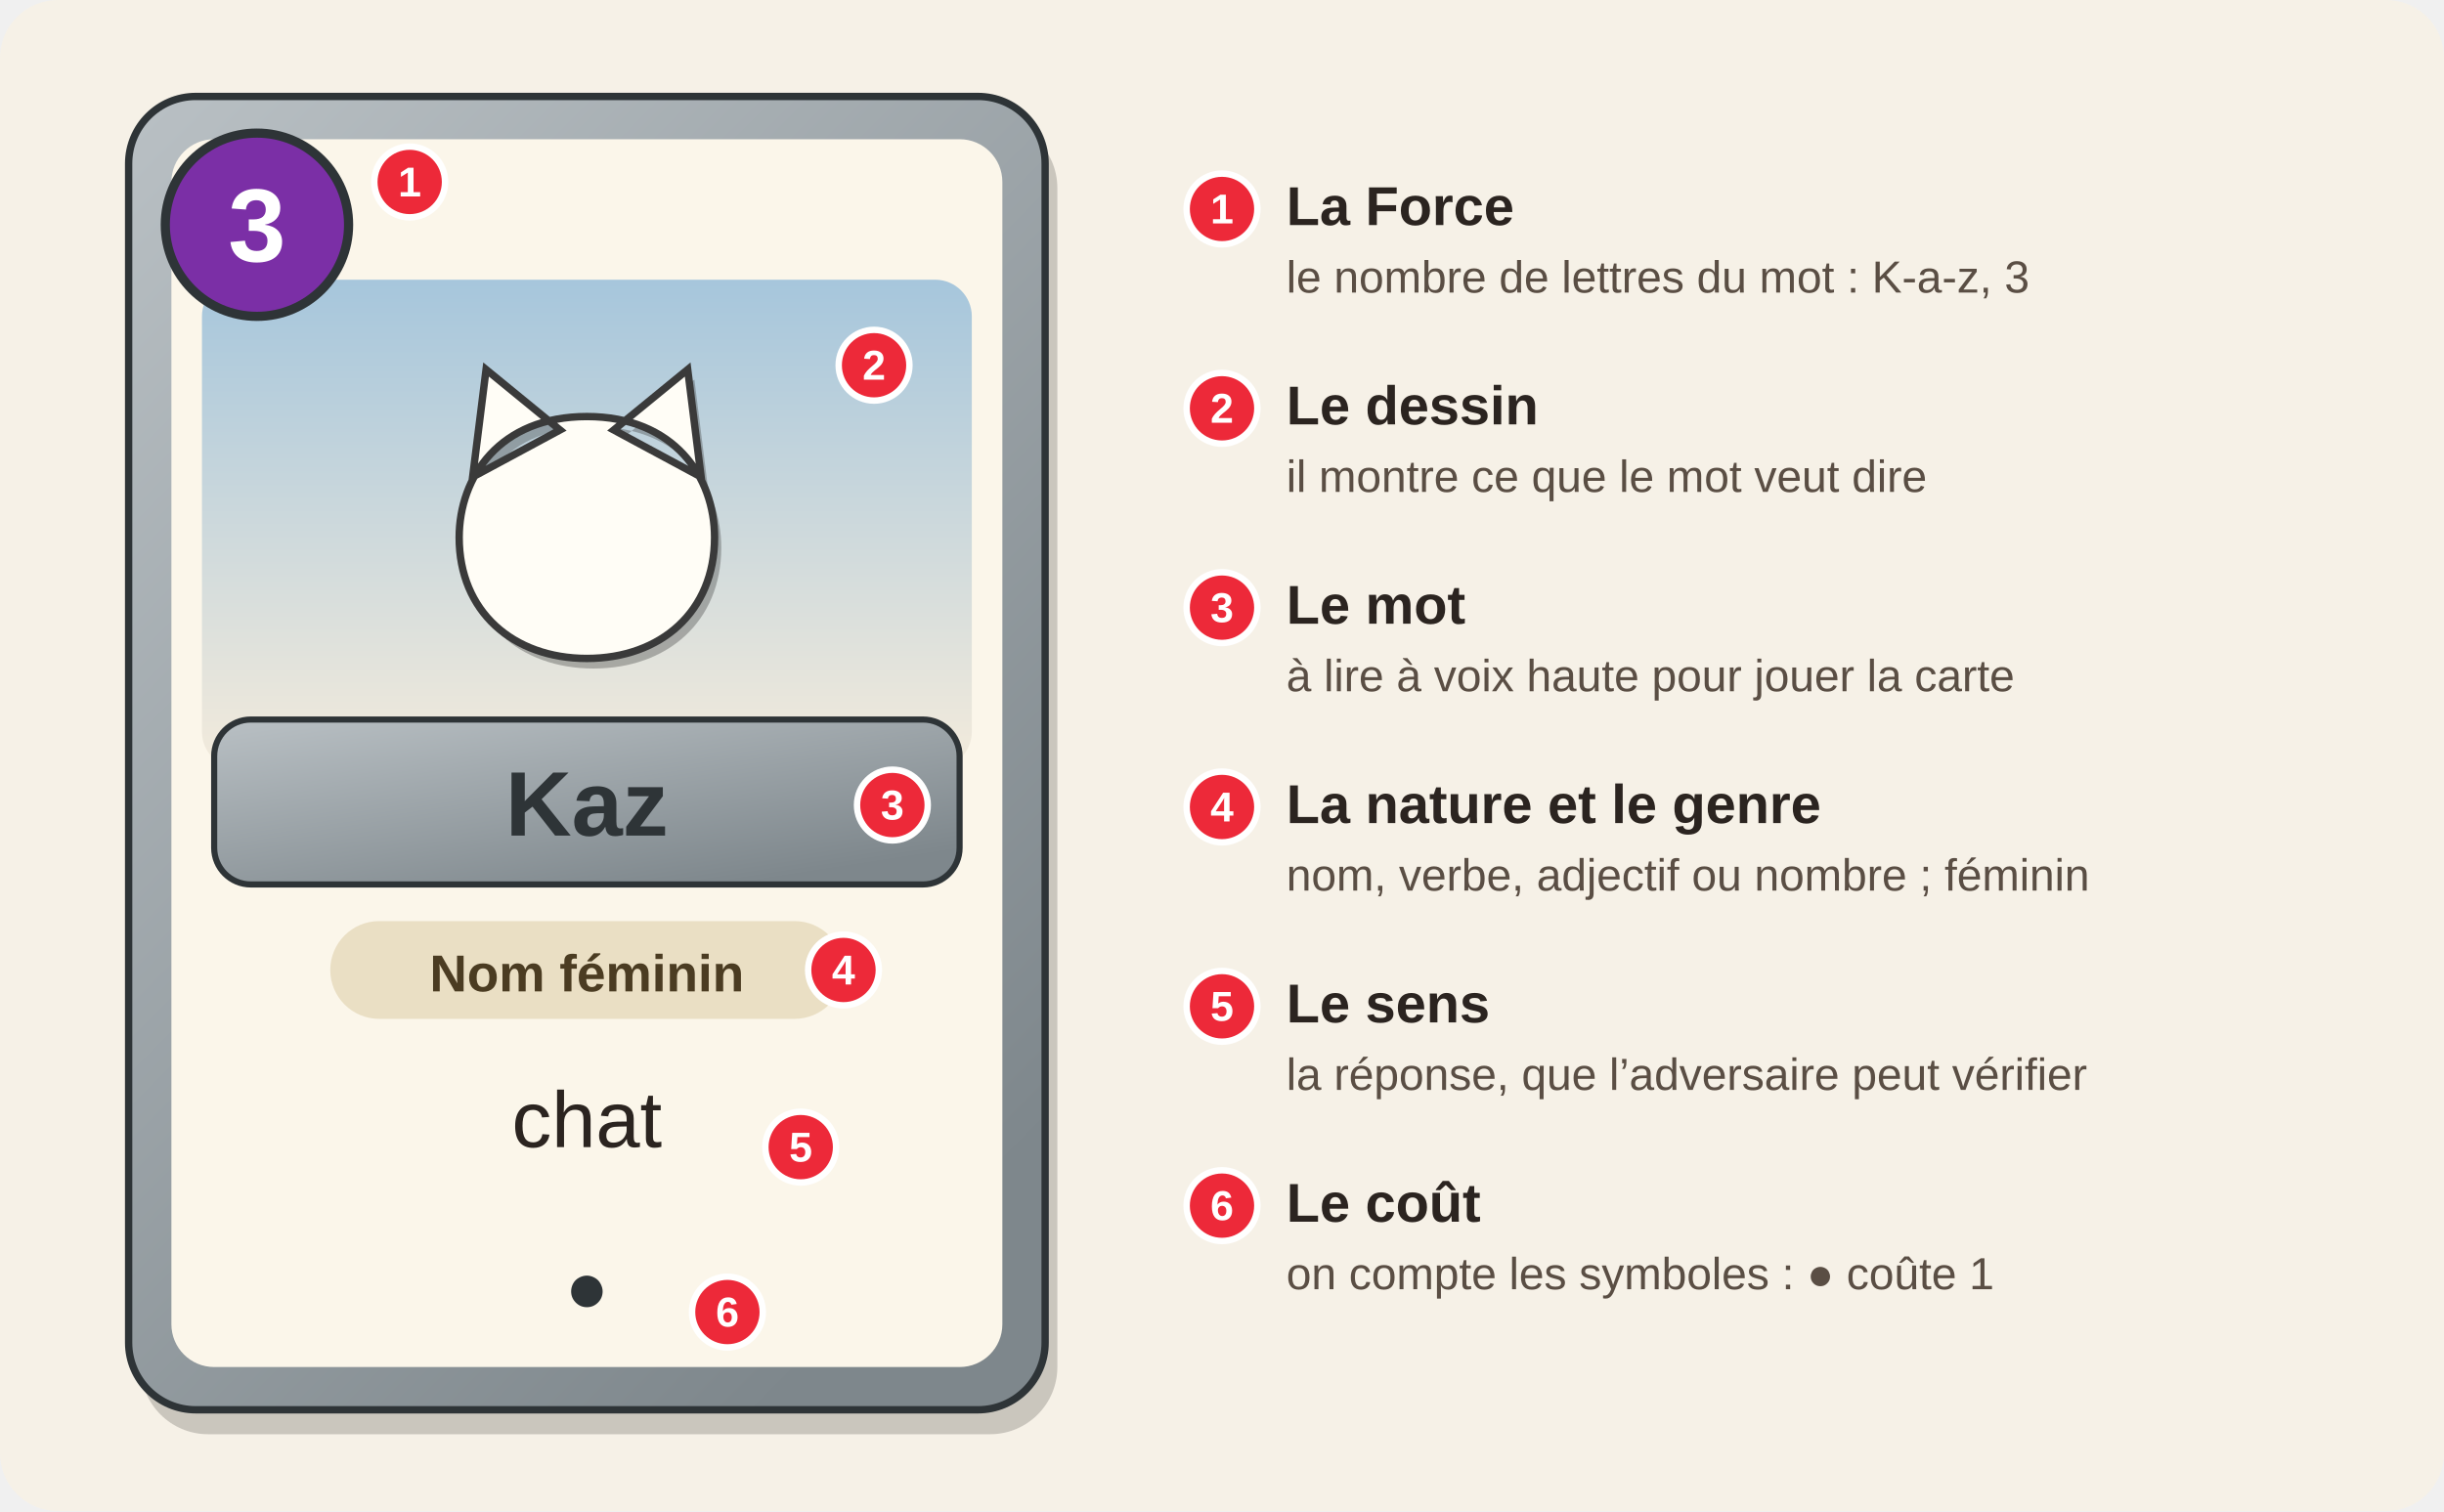
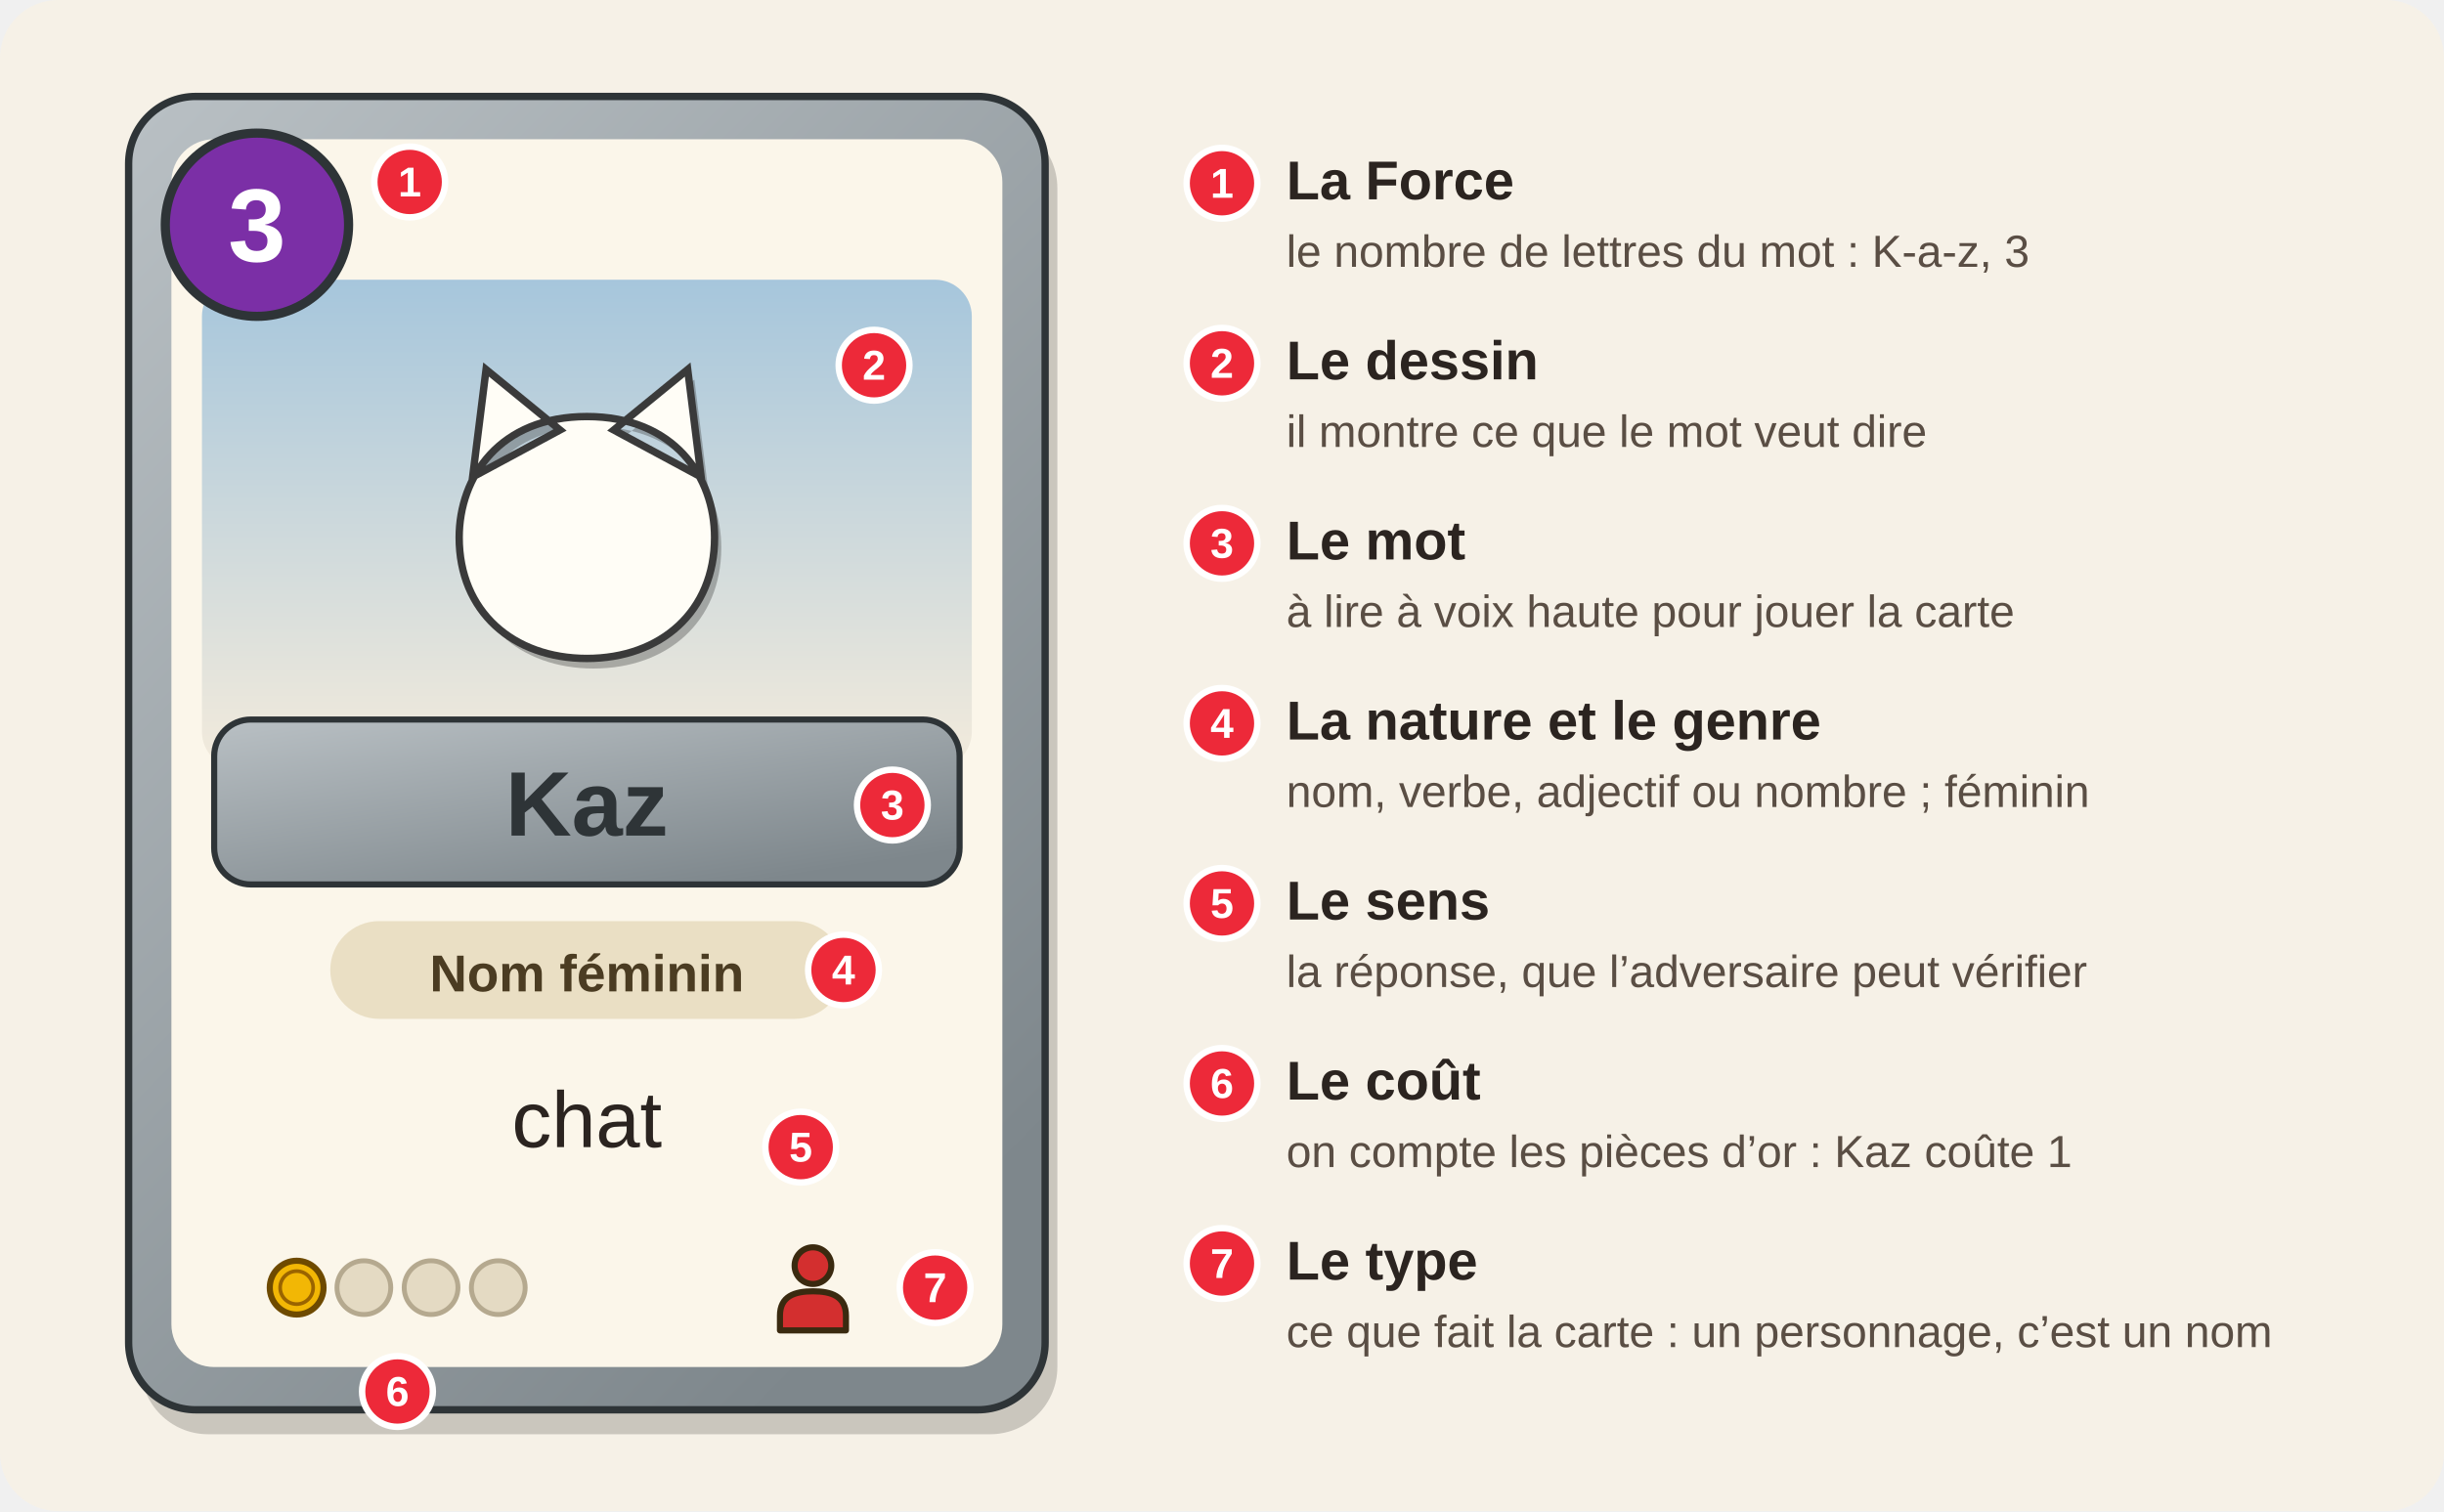
- <svg xmlns="http://www.w3.org/2000/svg" viewBox="0 0 760 470" role="img" aria-label="Une carte annotée : la Force, le dessin, le mot, la nature, le sens et le coût">
+ <svg xmlns="http://www.w3.org/2000/svg" viewBox="0 0 760 470" role="img" aria-label="Une carte annotée : la Force, le dessin, le mot, la nature, le sens, le coût et le type">
  <rect width="760" height="470" rx="18" fill="#F6F1E7" />
  <g transform="translate(40 30) scale(1.9)">
    <defs>
      <linearGradient id="m1" x1="0" y1="0" x2=".7" y2="1">
        <stop offset="0" stop-color="#B9C0C4" />
        <stop offset="1" stop-color="#7E878C" />
      </linearGradient>
      <linearGradient id="c2" x1="0" y1="0" x2="0" y2="1">
        <stop offset="0" stop-color="#A6C6DC" />
        <stop offset="1" stop-color="#F3EBDC" />
      </linearGradient>
    </defs>
    <rect x="2" y="4" width="150" height="215" rx="11" fill="#000" opacity=".18" />
    <rect width="150" height="215" rx="11" fill="url(#m1)" stroke="#2E3437" stroke-width="1.2" />
    <rect x="7" y="7" width="136" height="201" rx="7" fill="#FBF6EA" />
    <rect x="12" y="30" width="126" height="80" rx="6" fill="url(#c2)" />
    <g transform="translate(75 70) scale(.55)">
      <path d="M-34 -14 L-30 -46 L-8 -28 Z M34 -14 L30 -46 L8 -28 Z M0 -32 C26 -32 38 -14 38 4 C38 26 22 40 0 40 C-22 40 -38 26 -38 4 C-38 -14 -26 -32 0 -32 Z" fill-rule="evenodd" fill="#3a3a3a" opacity=".35" transform="translate(2 3)" />
      <path d="M-34 -14 L-30 -46 L-8 -28 Z M34 -14 L30 -46 L8 -28 Z M0 -32 C26 -32 38 -14 38 4 C38 26 22 40 0 40 C-22 40 -38 26 -38 4 C-38 -14 -26 -32 0 -32 Z" fill-rule="evenodd" fill="#FFFDF6" stroke="#3a3a3a" stroke-width="2.2" />
    </g>
    <circle cx="21" cy="21" r="15" fill="#7B2FA6" stroke="#2E3437" stroke-width="1.5" />
    <text x="21" y="27" text-anchor="middle" font-family="'Helvetica Neue', Arial, sans-serif" font-size="17" font-weight="800" fill="#fff">3</text>
    <rect x="14" y="102" width="122" height="27" rx="6" fill="url(#m1)" stroke="#2E3437" stroke-width="1" />
    <text x="75" y="121" text-anchor="middle" font-family="'Helvetica Neue', Arial, sans-serif" font-size="15" font-weight="800" fill="#2E3437">Kaz</text>
    <rect x="33" y="135" width="84" height="16" rx="8" fill="#EADFC4" />
    <text x="75" y="146.5" text-anchor="middle" font-family="'Helvetica Neue', Arial, sans-serif" font-size="8.5" font-weight="700" fill="#4b3c22">Nom féminin</text>
    <text x="75" y="172" text-anchor="middle" font-family="'Helvetica Neue', Arial, sans-serif" font-size="13" fill="#2b2420">chat</text>
-     <text x="75" y="199" text-anchor="middle" font-family="'Helvetica Neue', Arial, sans-serif" font-size="12" fill="#2E3437">●</text>
+     <circle cx="27.5" cy="195" r="4.4" fill="#F2B705" stroke="#6E4A00" stroke-width="1" />
+     <circle cx="27.5" cy="195" r="2.7" fill="none" stroke="#9A6400" stroke-width=".6" />
+     <circle cx="38.5" cy="195" r="4.4" fill="#E4DAC3" stroke="#B5A98F" stroke-width=".8" />
+     <circle cx="49.5" cy="195" r="4.4" fill="#E4DAC3" stroke="#B5A98F" stroke-width=".8" />
+     <circle cx="60.5" cy="195" r="4.4" fill="#E4DAC3" stroke="#B5A98F" stroke-width=".8" />
+     <circle cx="112" cy="191.4" r="3" fill="#D32F2F" stroke="#3a2a10" stroke-width="1" stroke-linejoin="round" />
+     <path d="M106.6 202 V199.6 C106.6 196.4 109 195.6 112 195.6 C115 195.6 117.4 196.4 117.4 199.6 V202 Z" fill="#D32F2F" stroke="#3a2a10" stroke-width="1" stroke-linejoin="round" />
  </g>
  <circle cx="127.4" cy="56.6" r="11" fill="#ED2939" stroke="#fff" stroke-width="2" />
  <text x="127.4" y="61.1" text-anchor="middle" font-family="'Helvetica Neue', Arial, sans-serif" font-size="13" font-weight="800" fill="#fff">1</text>
-   <circle cx="380" cy="65" r="11" fill="#ED2939" stroke="#fff" stroke-width="2" />
-   <text x="380" y="69.5" text-anchor="middle" font-family="'Helvetica Neue', Arial, sans-serif" font-size="13" font-weight="800" fill="#fff">1</text>
-   <text x="400" y="70" text-anchor="start" font-family="'Helvetica Neue', Arial, sans-serif" font-size="17" font-weight="800" fill="#2b2420">La Force</text>
-   <text x="400" y="91" text-anchor="start" font-family="'Helvetica Neue', Arial, sans-serif" font-size="14" font-weight="400" fill="#5a4e44">le nombre de lettres du mot : K-a-z, 3</text>
+   <circle cx="380" cy="57" r="11" fill="#ED2939" stroke="#fff" stroke-width="2" />
+   <text x="380" y="61.5" text-anchor="middle" font-family="'Helvetica Neue', Arial, sans-serif" font-size="13" font-weight="800" fill="#fff">1</text>
+   <text x="400" y="62" text-anchor="start" font-family="'Helvetica Neue', Arial, sans-serif" font-size="17" font-weight="800" fill="#2b2420">La Force</text>
+   <text x="400" y="83" text-anchor="start" font-family="'Helvetica Neue', Arial, sans-serif" font-size="14" font-weight="400" fill="#5a4e44">le nombre de lettres du mot : K-a-z, 3</text>
  <circle cx="271.8" cy="113.6" r="11" fill="#ED2939" stroke="#fff" stroke-width="2" />
  <text x="271.8" y="118.1" text-anchor="middle" font-family="'Helvetica Neue', Arial, sans-serif" font-size="13" font-weight="800" fill="#fff">2</text>
-   <circle cx="380" cy="127" r="11" fill="#ED2939" stroke="#fff" stroke-width="2" />
-   <text x="380" y="131.5" text-anchor="middle" font-family="'Helvetica Neue', Arial, sans-serif" font-size="13" font-weight="800" fill="#fff">2</text>
-   <text x="400" y="132" text-anchor="start" font-family="'Helvetica Neue', Arial, sans-serif" font-size="17" font-weight="800" fill="#2b2420">Le dessin</text>
-   <text x="400" y="153" text-anchor="start" font-family="'Helvetica Neue', Arial, sans-serif" font-size="14" font-weight="400" fill="#5a4e44">il montre ce que le mot veut dire</text>
+   <circle cx="380" cy="113" r="11" fill="#ED2939" stroke="#fff" stroke-width="2" />
+   <text x="380" y="117.5" text-anchor="middle" font-family="'Helvetica Neue', Arial, sans-serif" font-size="13" font-weight="800" fill="#fff">2</text>
+   <text x="400" y="118" text-anchor="start" font-family="'Helvetica Neue', Arial, sans-serif" font-size="17" font-weight="800" fill="#2b2420">Le dessin</text>
+   <text x="400" y="139" text-anchor="start" font-family="'Helvetica Neue', Arial, sans-serif" font-size="14" font-weight="400" fill="#5a4e44">il montre ce que le mot veut dire</text>
  <circle cx="277.5" cy="250.4" r="11" fill="#ED2939" stroke="#fff" stroke-width="2" />
  <text x="277.5" y="254.9" text-anchor="middle" font-family="'Helvetica Neue', Arial, sans-serif" font-size="13" font-weight="800" fill="#fff">3</text>
-   <circle cx="380" cy="189" r="11" fill="#ED2939" stroke="#fff" stroke-width="2" />
-   <text x="380" y="193.5" text-anchor="middle" font-family="'Helvetica Neue', Arial, sans-serif" font-size="13" font-weight="800" fill="#fff">3</text>
-   <text x="400" y="194" text-anchor="start" font-family="'Helvetica Neue', Arial, sans-serif" font-size="17" font-weight="800" fill="#2b2420">Le mot</text>
-   <text x="400" y="215" text-anchor="start" font-family="'Helvetica Neue', Arial, sans-serif" font-size="14" font-weight="400" fill="#5a4e44">à lire à voix haute pour jouer la carte</text>
+   <circle cx="380" cy="169" r="11" fill="#ED2939" stroke="#fff" stroke-width="2" />
+   <text x="380" y="173.5" text-anchor="middle" font-family="'Helvetica Neue', Arial, sans-serif" font-size="13" font-weight="800" fill="#fff">3</text>
+   <text x="400" y="174" text-anchor="start" font-family="'Helvetica Neue', Arial, sans-serif" font-size="17" font-weight="800" fill="#2b2420">Le mot</text>
+   <text x="400" y="195" text-anchor="start" font-family="'Helvetica Neue', Arial, sans-serif" font-size="14" font-weight="400" fill="#5a4e44">à lire à voix haute pour jouer la carte</text>
  <circle cx="262.3" cy="301.7" r="11" fill="#ED2939" stroke="#fff" stroke-width="2" />
  <text x="262.3" y="306.2" text-anchor="middle" font-family="'Helvetica Neue', Arial, sans-serif" font-size="13" font-weight="800" fill="#fff">4</text>
-   <circle cx="380" cy="251" r="11" fill="#ED2939" stroke="#fff" stroke-width="2" />
-   <text x="380" y="255.5" text-anchor="middle" font-family="'Helvetica Neue', Arial, sans-serif" font-size="13" font-weight="800" fill="#fff">4</text>
-   <text x="400" y="256" text-anchor="start" font-family="'Helvetica Neue', Arial, sans-serif" font-size="17" font-weight="800" fill="#2b2420">La nature et le genre</text>
-   <text x="400" y="277" text-anchor="start" font-family="'Helvetica Neue', Arial, sans-serif" font-size="14" font-weight="400" fill="#5a4e44">nom, verbe, adjectif ou nombre ; féminin</text>
+   <circle cx="380" cy="225" r="11" fill="#ED2939" stroke="#fff" stroke-width="2" />
+   <text x="380" y="229.5" text-anchor="middle" font-family="'Helvetica Neue', Arial, sans-serif" font-size="13" font-weight="800" fill="#fff">4</text>
+   <text x="400" y="230" text-anchor="start" font-family="'Helvetica Neue', Arial, sans-serif" font-size="17" font-weight="800" fill="#2b2420">La nature et le genre</text>
+   <text x="400" y="251" text-anchor="start" font-family="'Helvetica Neue', Arial, sans-serif" font-size="14" font-weight="400" fill="#5a4e44">nom, verbe, adjectif ou nombre ; féminin</text>
  <circle cx="249.0" cy="356.8" r="11" fill="#ED2939" stroke="#fff" stroke-width="2" />
  <text x="249.0" y="361.3" text-anchor="middle" font-family="'Helvetica Neue', Arial, sans-serif" font-size="13" font-weight="800" fill="#fff">5</text>
-   <circle cx="380" cy="313" r="11" fill="#ED2939" stroke="#fff" stroke-width="2" />
-   <text x="380" y="317.5" text-anchor="middle" font-family="'Helvetica Neue', Arial, sans-serif" font-size="13" font-weight="800" fill="#fff">5</text>
-   <text x="400" y="318" text-anchor="start" font-family="'Helvetica Neue', Arial, sans-serif" font-size="17" font-weight="800" fill="#2b2420">Le sens</text>
-   <text x="400" y="339" text-anchor="start" font-family="'Helvetica Neue', Arial, sans-serif" font-size="14" font-weight="400" fill="#5a4e44">la réponse, que l’adversaire peut vérifier</text>
-   <circle cx="226.2" cy="408.1" r="11" fill="#ED2939" stroke="#fff" stroke-width="2" />
-   <text x="226.2" y="412.6" text-anchor="middle" font-family="'Helvetica Neue', Arial, sans-serif" font-size="13" font-weight="800" fill="#fff">6</text>
-   <circle cx="380" cy="375" r="11" fill="#ED2939" stroke="#fff" stroke-width="2" />
-   <text x="380" y="379.5" text-anchor="middle" font-family="'Helvetica Neue', Arial, sans-serif" font-size="13" font-weight="800" fill="#fff">6</text>
-   <text x="400" y="380" text-anchor="start" font-family="'Helvetica Neue', Arial, sans-serif" font-size="17" font-weight="800" fill="#2b2420">Le coût</text>
-   <text x="400" y="401" text-anchor="start" font-family="'Helvetica Neue', Arial, sans-serif" font-size="14" font-weight="400" fill="#5a4e44">on compte les symboles : ● coûte 1</text>
+   <circle cx="380" cy="281" r="11" fill="#ED2939" stroke="#fff" stroke-width="2" />
+   <text x="380" y="285.5" text-anchor="middle" font-family="'Helvetica Neue', Arial, sans-serif" font-size="13" font-weight="800" fill="#fff">5</text>
+   <text x="400" y="286" text-anchor="start" font-family="'Helvetica Neue', Arial, sans-serif" font-size="17" font-weight="800" fill="#2b2420">Le sens</text>
+   <text x="400" y="307" text-anchor="start" font-family="'Helvetica Neue', Arial, sans-serif" font-size="14" font-weight="400" fill="#5a4e44">la réponse, que l’adversaire peut vérifier</text>
+   <circle cx="123.6" cy="432.8" r="11" fill="#ED2939" stroke="#fff" stroke-width="2" />
+   <text x="123.6" y="437.3" text-anchor="middle" font-family="'Helvetica Neue', Arial, sans-serif" font-size="13" font-weight="800" fill="#fff">6</text>
+   <circle cx="380" cy="337" r="11" fill="#ED2939" stroke="#fff" stroke-width="2" />
+   <text x="380" y="341.5" text-anchor="middle" font-family="'Helvetica Neue', Arial, sans-serif" font-size="13" font-weight="800" fill="#fff">6</text>
+   <text x="400" y="342" text-anchor="start" font-family="'Helvetica Neue', Arial, sans-serif" font-size="17" font-weight="800" fill="#2b2420">Le coût</text>
+   <text x="400" y="363" text-anchor="start" font-family="'Helvetica Neue', Arial, sans-serif" font-size="14" font-weight="400" fill="#5a4e44">on compte les pièces d’or : Kaz coûte 1</text>
+   <circle cx="290.8" cy="400.5" r="11" fill="#ED2939" stroke="#fff" stroke-width="2" />
+   <text x="290.8" y="405.0" text-anchor="middle" font-family="'Helvetica Neue', Arial, sans-serif" font-size="13" font-weight="800" fill="#fff">7</text>
+   <circle cx="380" cy="393" r="11" fill="#ED2939" stroke="#fff" stroke-width="2" />
+   <text x="380" y="397.5" text-anchor="middle" font-family="'Helvetica Neue', Arial, sans-serif" font-size="13" font-weight="800" fill="#fff">7</text>
+   <text x="400" y="398" text-anchor="start" font-family="'Helvetica Neue', Arial, sans-serif" font-size="17" font-weight="800" fill="#2b2420">Le type</text>
+   <text x="400" y="419" text-anchor="start" font-family="'Helvetica Neue', Arial, sans-serif" font-size="14" font-weight="400" fill="#5a4e44">ce que fait la carte : un personnage, c’est un nom</text>
</svg>
